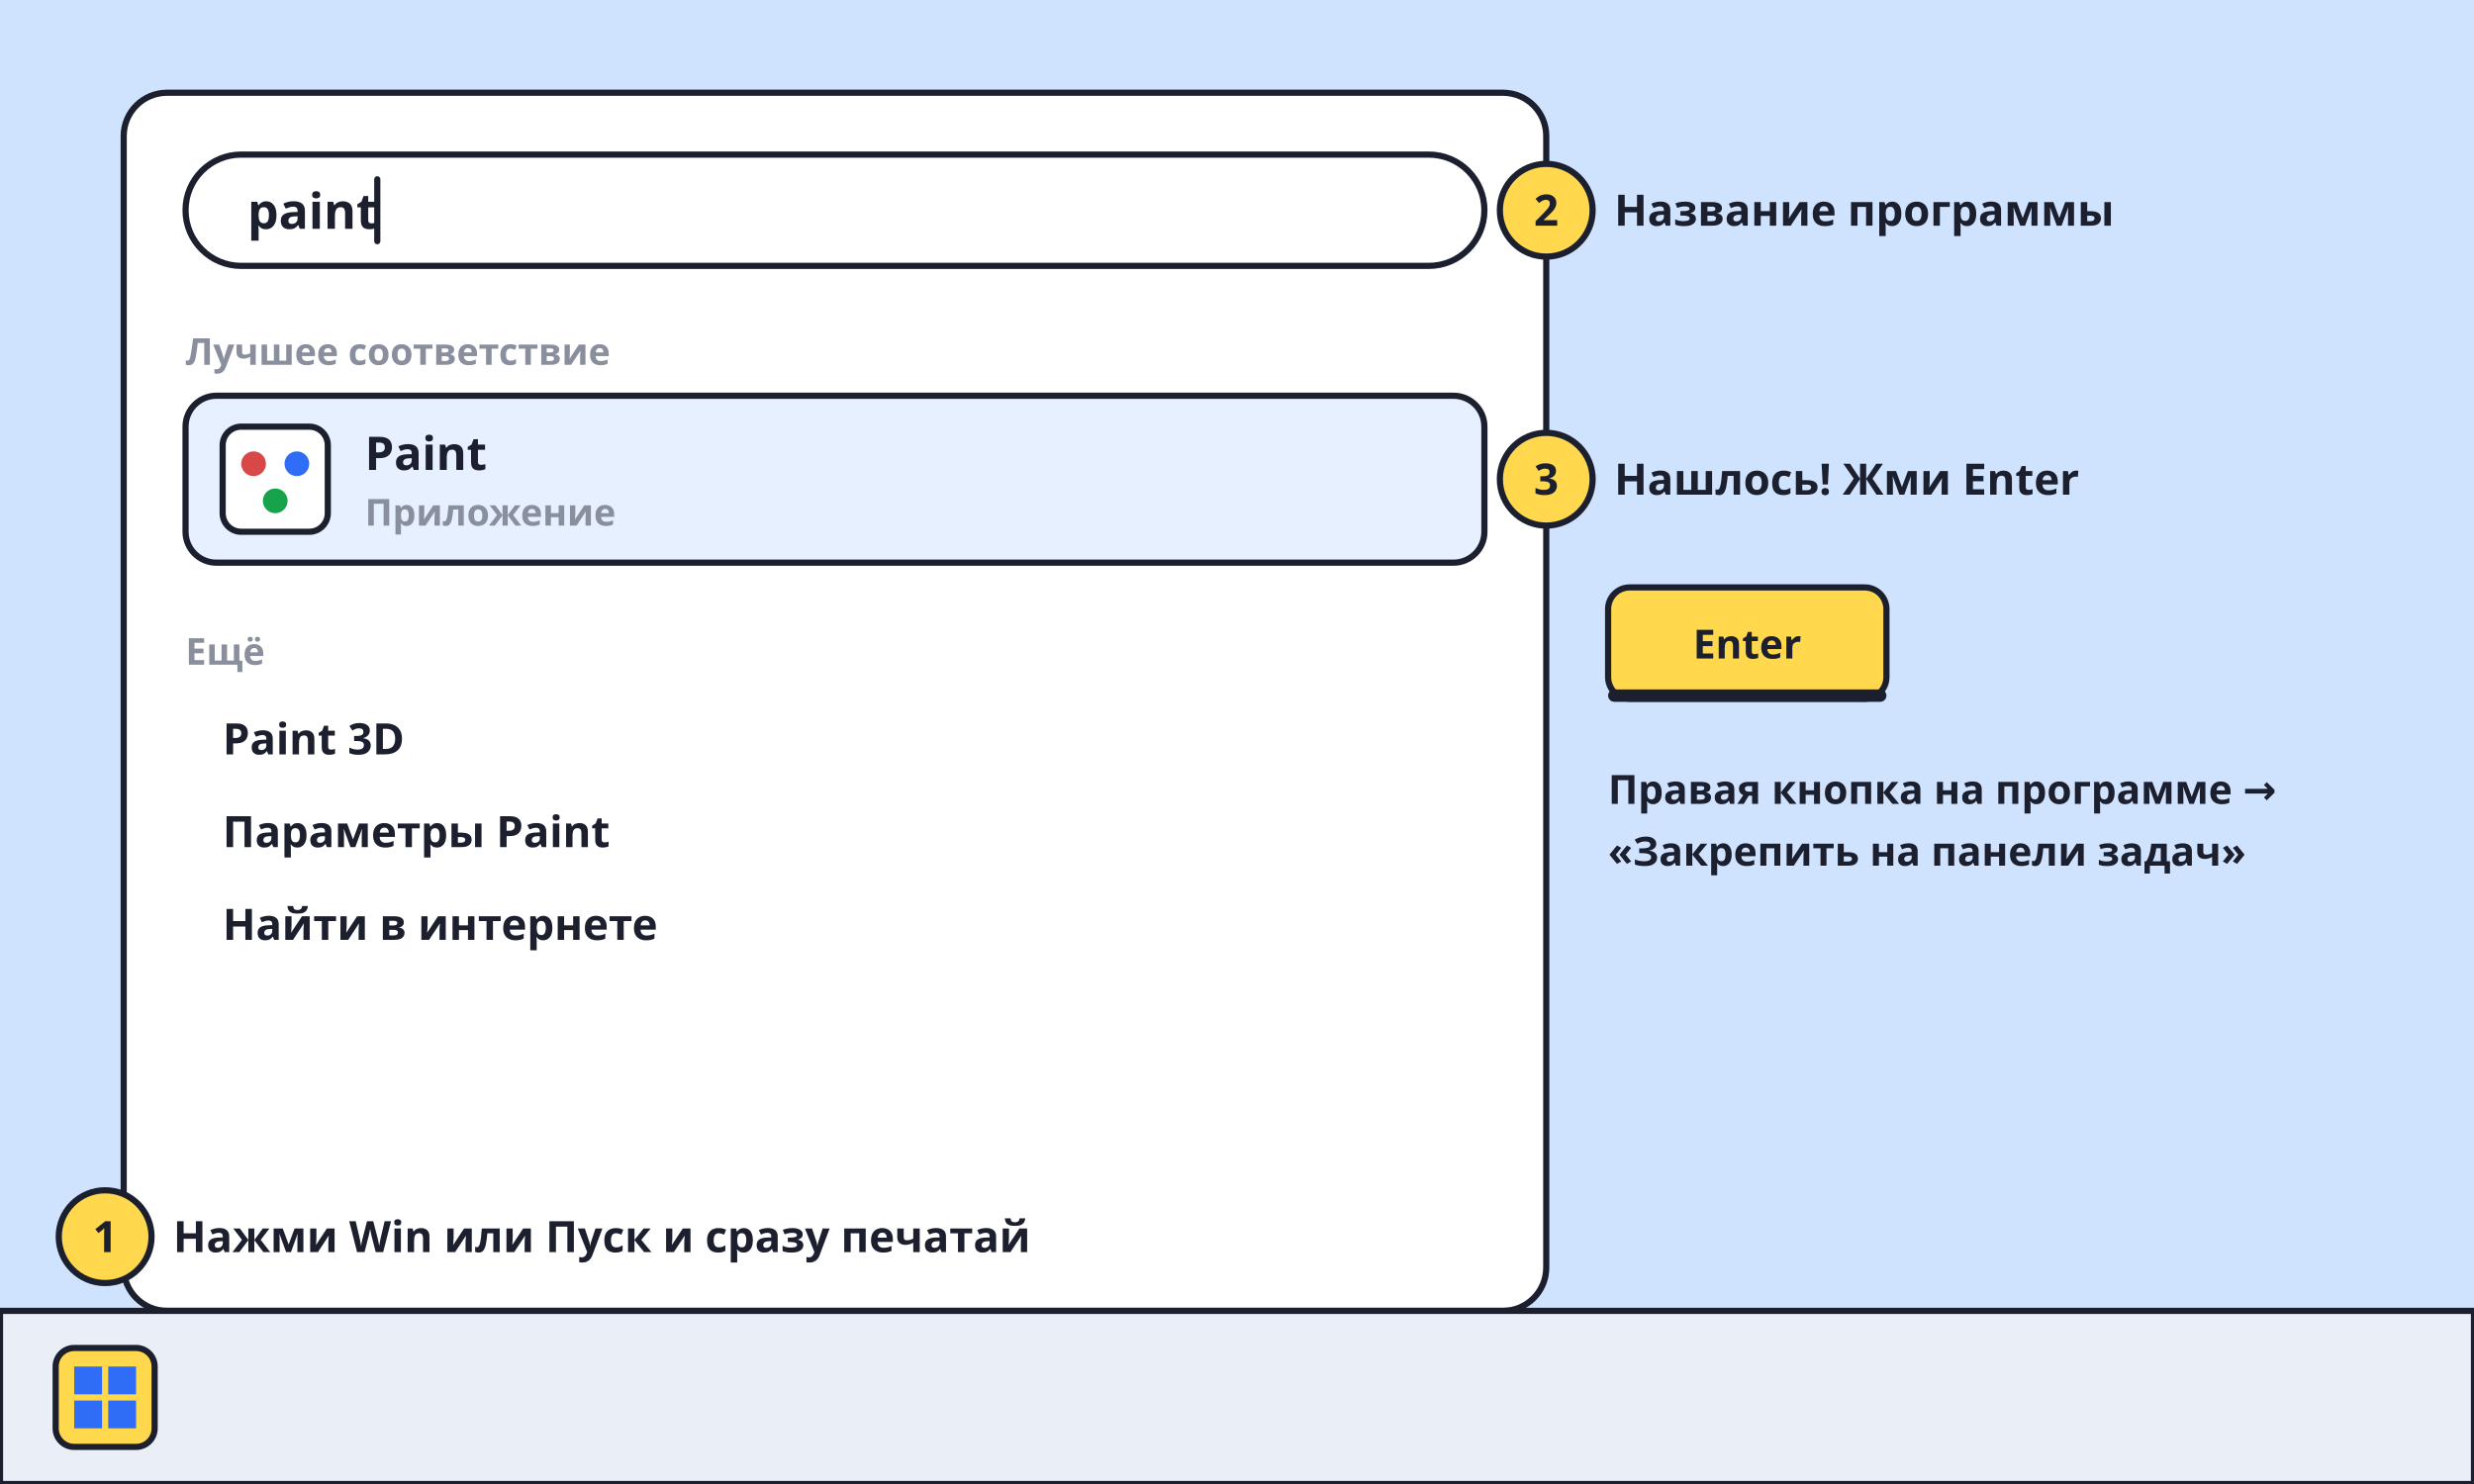
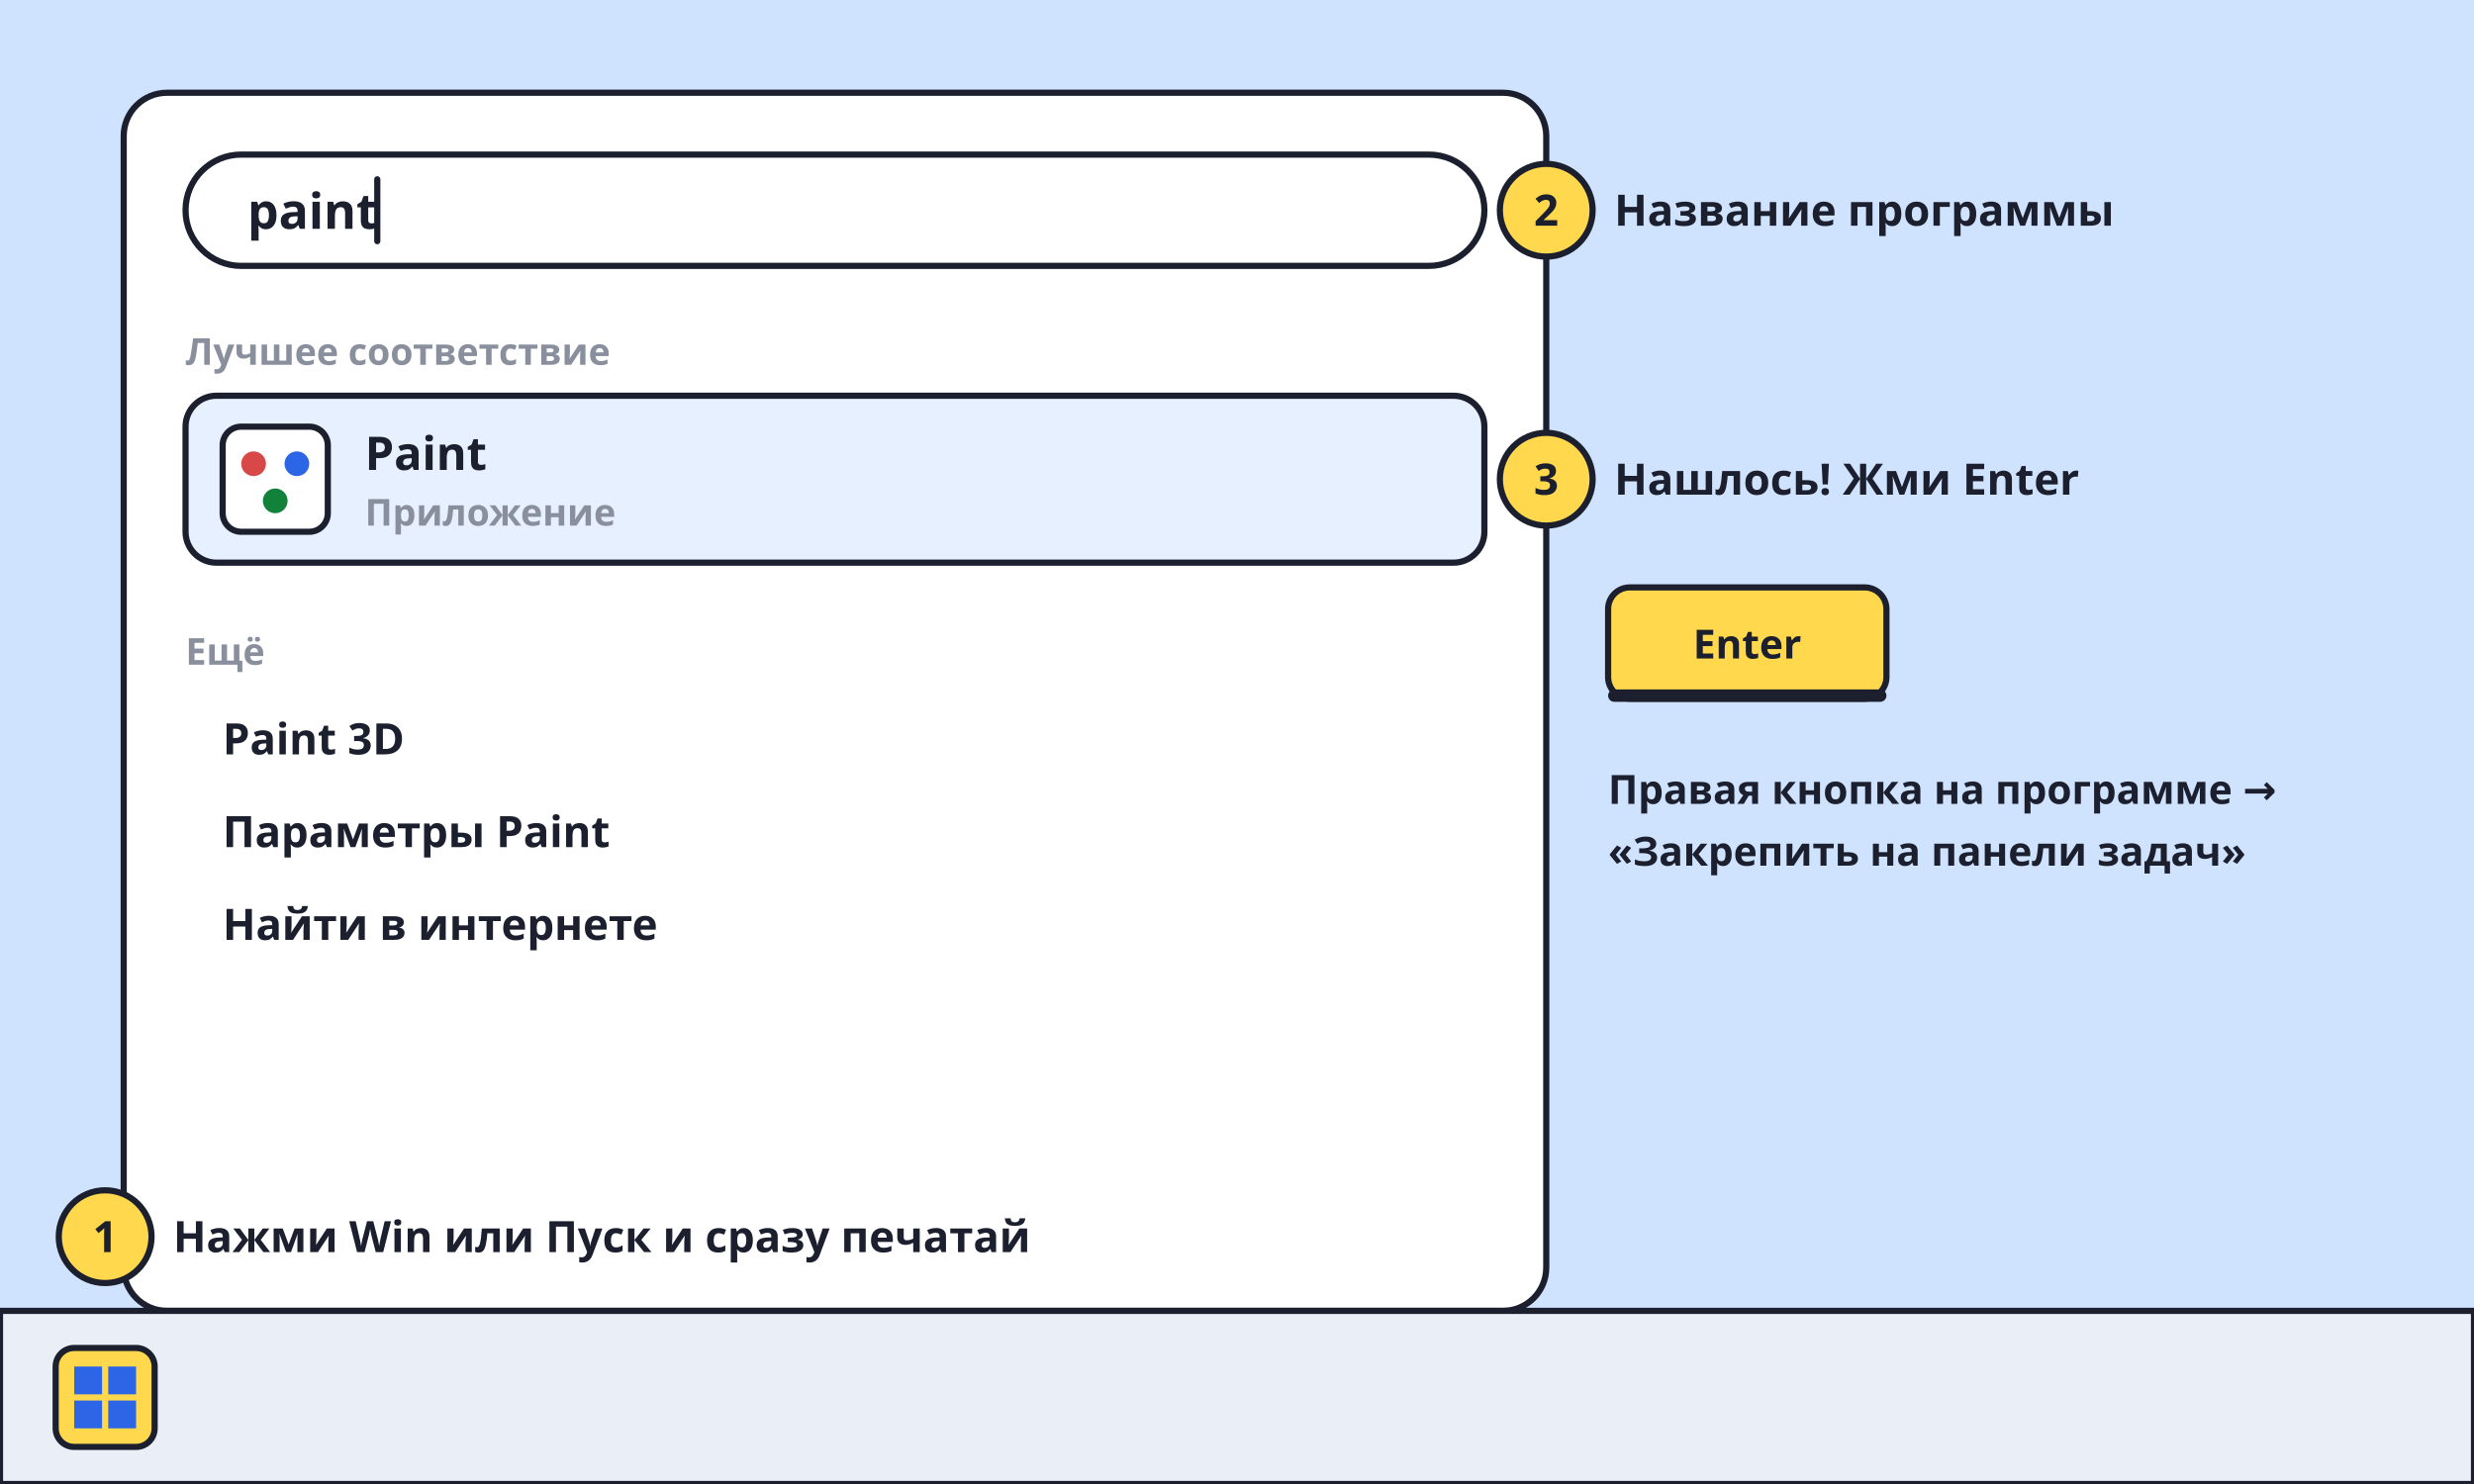
<svg xmlns="http://www.w3.org/2000/svg" viewBox="0 0 800 480" width="800" height="480">
  <defs>
    <marker id="ah" markerWidth="10" markerHeight="10" refX="8" refY="5" orient="auto">
      <path d="M0 0 L10 5 L0 10z" fill="#1c1f2e" />
    </marker>
  </defs>
  <rect width="800" height="480" fill="#fff" />
  <rect x="0" y="0" width="800" height="480" rx="0" fill="#cfe3ff" stroke="none" stroke-width="0" />
  <rect x="40" y="30" width="460" height="394" rx="14" fill="#fff" stroke="#1c1f2e" stroke-width="2" />
  <rect x="60" y="50" width="420" height="36" rx="18" fill="#fff" stroke="#1c1f2e" stroke-width="2" />
  <text x="80" y="74" font-family="Nunito, 'Segoe UI', system-ui, sans-serif" font-size="16" font-weight="800" fill="#1c1f2e" text-anchor="start">paint</text>
  <line x1="122" y1="58" x2="122" y2="78" stroke="#1c1f2e" stroke-width="2" stroke-linecap="round" />
  <text x="60" y="118" font-family="Nunito, 'Segoe UI', system-ui, sans-serif" font-size="12" font-weight="700" fill="#8a8f9e" text-anchor="start">Лучшее соответствие</text>
  <rect x="60" y="128" width="420" height="54" rx="10" fill="#e6f0ff" stroke="#1c1f2e" stroke-width="2" />
  <rect x="72" y="138" width="34" height="34" rx="6" fill="#fff" stroke="#1c1f2e" stroke-width="2" />
  <circle cx="82" cy="150" r="4" fill="#d94848" />
-   <circle cx="96" cy="150" r="4" fill="#2f6df6" />
-   <circle cx="89" cy="162" r="4" fill="#16a34a" />
+   <circle cx="96" cy="150" r="4" fill="#2c66e7" />
+   <circle cx="89" cy="162" r="4" fill="#12823b" />
  <text x="118" y="152" font-family="Nunito, 'Segoe UI', system-ui, sans-serif" font-size="15" font-weight="800" fill="#1c1f2e" text-anchor="start">Paint</text>
  <text x="118" y="170" font-family="Nunito, 'Segoe UI', system-ui, sans-serif" font-size="12" font-weight="600" fill="#8a8f9e" text-anchor="start">Приложение</text>
  <text x="60" y="215" font-family="Nunito, 'Segoe UI', system-ui, sans-serif" font-size="12" font-weight="700" fill="#8a8f9e" text-anchor="start">Ещё</text>
  <text x="72" y="244" font-family="Nunito, 'Segoe UI', system-ui, sans-serif" font-size="14" font-weight="600" fill="#1c1f2e" text-anchor="start">Paint 3D</text>
  <text x="72" y="274" font-family="Nunito, 'Segoe UI', system-ui, sans-serif" font-size="14" font-weight="600" fill="#1c1f2e" text-anchor="start">Параметры Paint</text>
  <text x="72" y="304" font-family="Nunito, 'Segoe UI', system-ui, sans-serif" font-size="14" font-weight="600" fill="#1c1f2e" text-anchor="start">Найти в интернете</text>
  <rect x="0" y="424" width="800" height="56" rx="0" fill="#e9eef7" stroke="#1c1f2e" stroke-width="2" />
  <rect x="18" y="436" width="32" height="32" rx="6" fill="#ffd84d" stroke="#1c1f2e" stroke-width="2" />
-   <rect x="24" y="442" width="9" height="9" rx="0" fill="#2f6df6" stroke="none" stroke-width="0" />
-   <rect x="35" y="442" width="9" height="9" rx="0" fill="#2f6df6" stroke="none" stroke-width="0" />
-   <rect x="24" y="453" width="9" height="9" rx="0" fill="#2f6df6" stroke="none" stroke-width="0" />
-   <rect x="35" y="453" width="9" height="9" rx="0" fill="#2f6df6" stroke="none" stroke-width="0" />
+   <rect x="24" y="442" width="9" height="9" rx="0" fill="#2c66e7" stroke="none" stroke-width="0" />
+   <rect x="35" y="442" width="9" height="9" rx="0" fill="#2c66e7" stroke="none" stroke-width="0" />
+   <rect x="24" y="453" width="9" height="9" rx="0" fill="#2c66e7" stroke="none" stroke-width="0" />
+   <rect x="35" y="453" width="9" height="9" rx="0" fill="#2c66e7" stroke="none" stroke-width="0" />
  <circle cx="34" cy="400" r="15" fill="#ffd84d" stroke="#1c1f2e" stroke-width="2" />
  <text x="34" y="405" font-family="Nunito, 'Segoe UI', system-ui, sans-serif" font-size="14" font-weight="800" fill="#1c1f2e" text-anchor="middle">1</text>
  <text x="56" y="405" font-family="Nunito, 'Segoe UI', system-ui, sans-serif" font-size="14" font-weight="700" fill="#1c1f2e" text-anchor="start">Нажми Win или Пуск и сразу печатай</text>
  <circle cx="500" cy="68" r="15" fill="#ffd84d" stroke="#1c1f2e" stroke-width="2" />
  <text x="500" y="73" font-family="Nunito, 'Segoe UI', system-ui, sans-serif" font-size="14" font-weight="800" fill="#1c1f2e" text-anchor="middle">2</text>
  <text x="522" y="73" font-family="Nunito, 'Segoe UI', system-ui, sans-serif" font-size="14" font-weight="700" fill="#1c1f2e" text-anchor="start">Название программы</text>
  <circle cx="500" cy="155" r="15" fill="#ffd84d" stroke="#1c1f2e" stroke-width="2" />
  <text x="500" y="160" font-family="Nunito, 'Segoe UI', system-ui, sans-serif" font-size="14" font-weight="800" fill="#1c1f2e" text-anchor="middle">3</text>
  <text x="522" y="160" font-family="Nunito, 'Segoe UI', system-ui, sans-serif" font-size="14" font-weight="700" fill="#1c1f2e" text-anchor="start">Нашлось! Жми Enter</text>
  <rect x="520" y="190" width="90" height="36" rx="7" fill="#ffd84d" stroke="#1c1f2e" stroke-width="2" />
  <line x1="522" y1="225" x2="608" y2="225" stroke="#1c1f2e" stroke-width="4" stroke-linecap="round" />
  <text x="565.0" y="213.0" font-family="Nunito, 'Segoe UI', system-ui, sans-serif" font-size="13" font-weight="800" fill="#1c1f2e" text-anchor="middle">Enter</text>
  <text x="520" y="260" font-family="Nunito, 'Segoe UI', system-ui, sans-serif" font-size="13" font-weight="700" fill="#1c1f2e" text-anchor="start">Правая кнопка на программе →</text>
  <text x="520" y="280" font-family="Nunito, 'Segoe UI', system-ui, sans-serif" font-size="13" font-weight="700" fill="#1c1f2e" text-anchor="start">«Закрепить на панели задач»</text>
</svg>
